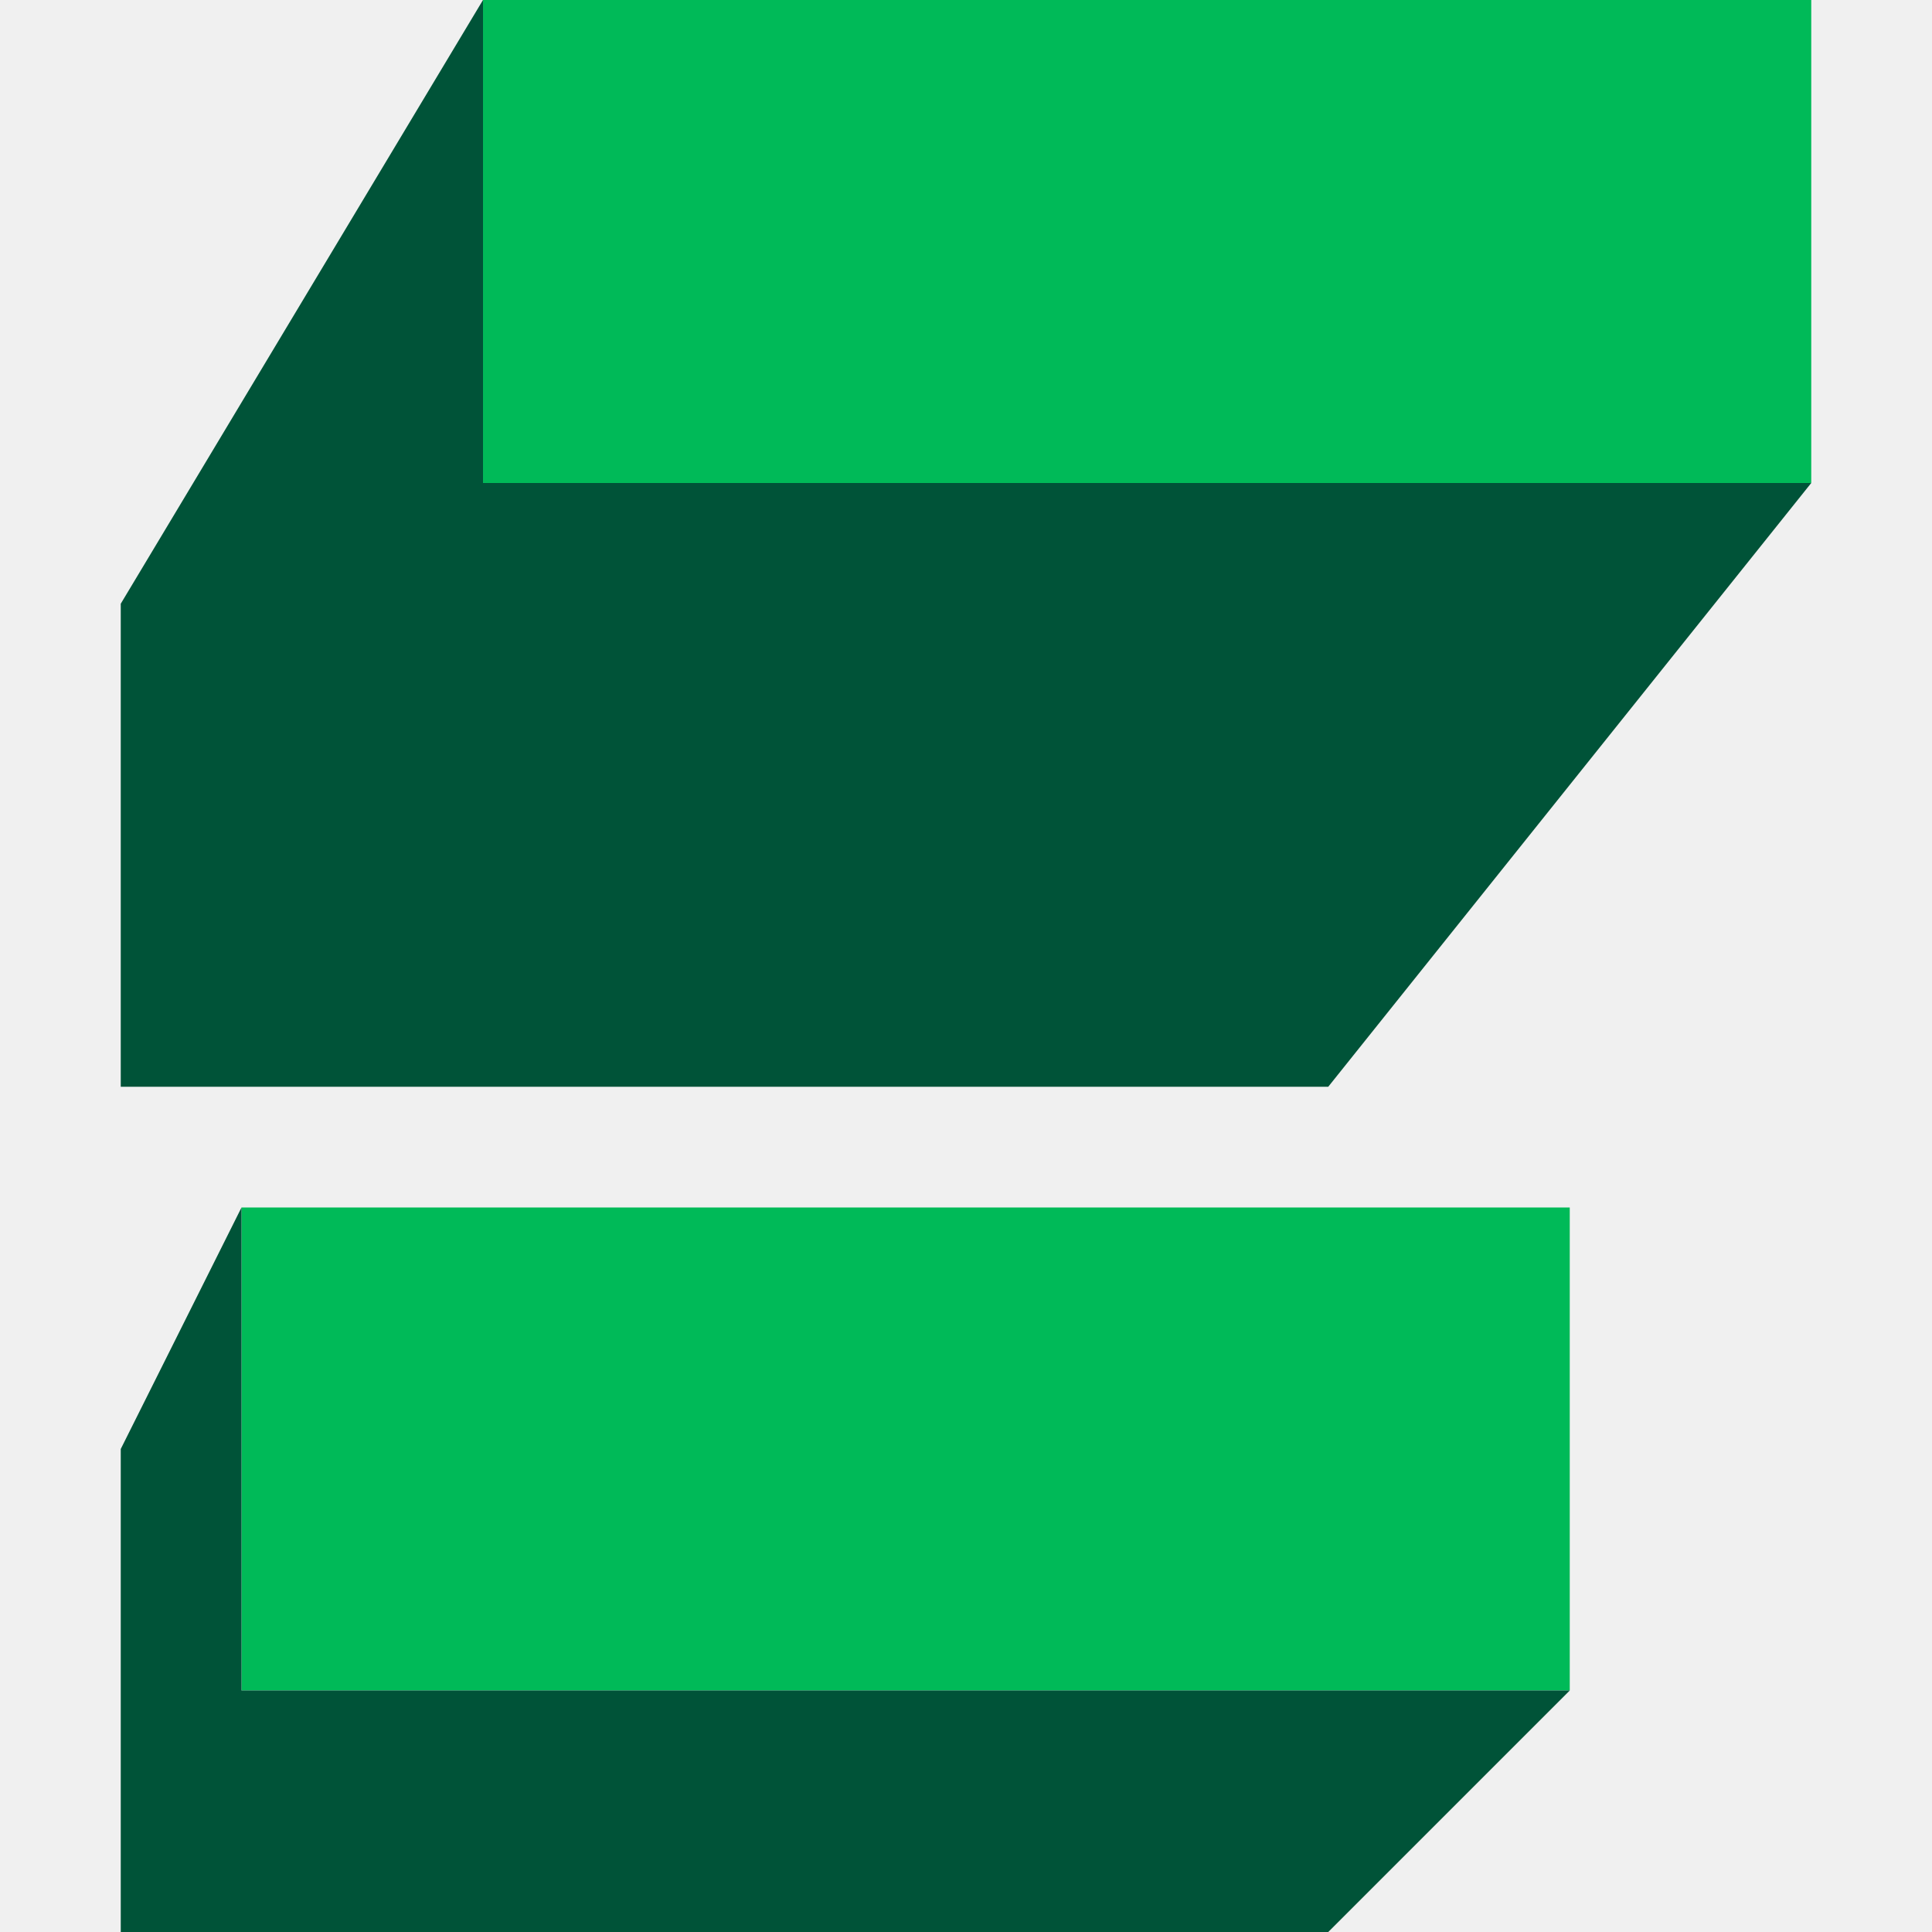
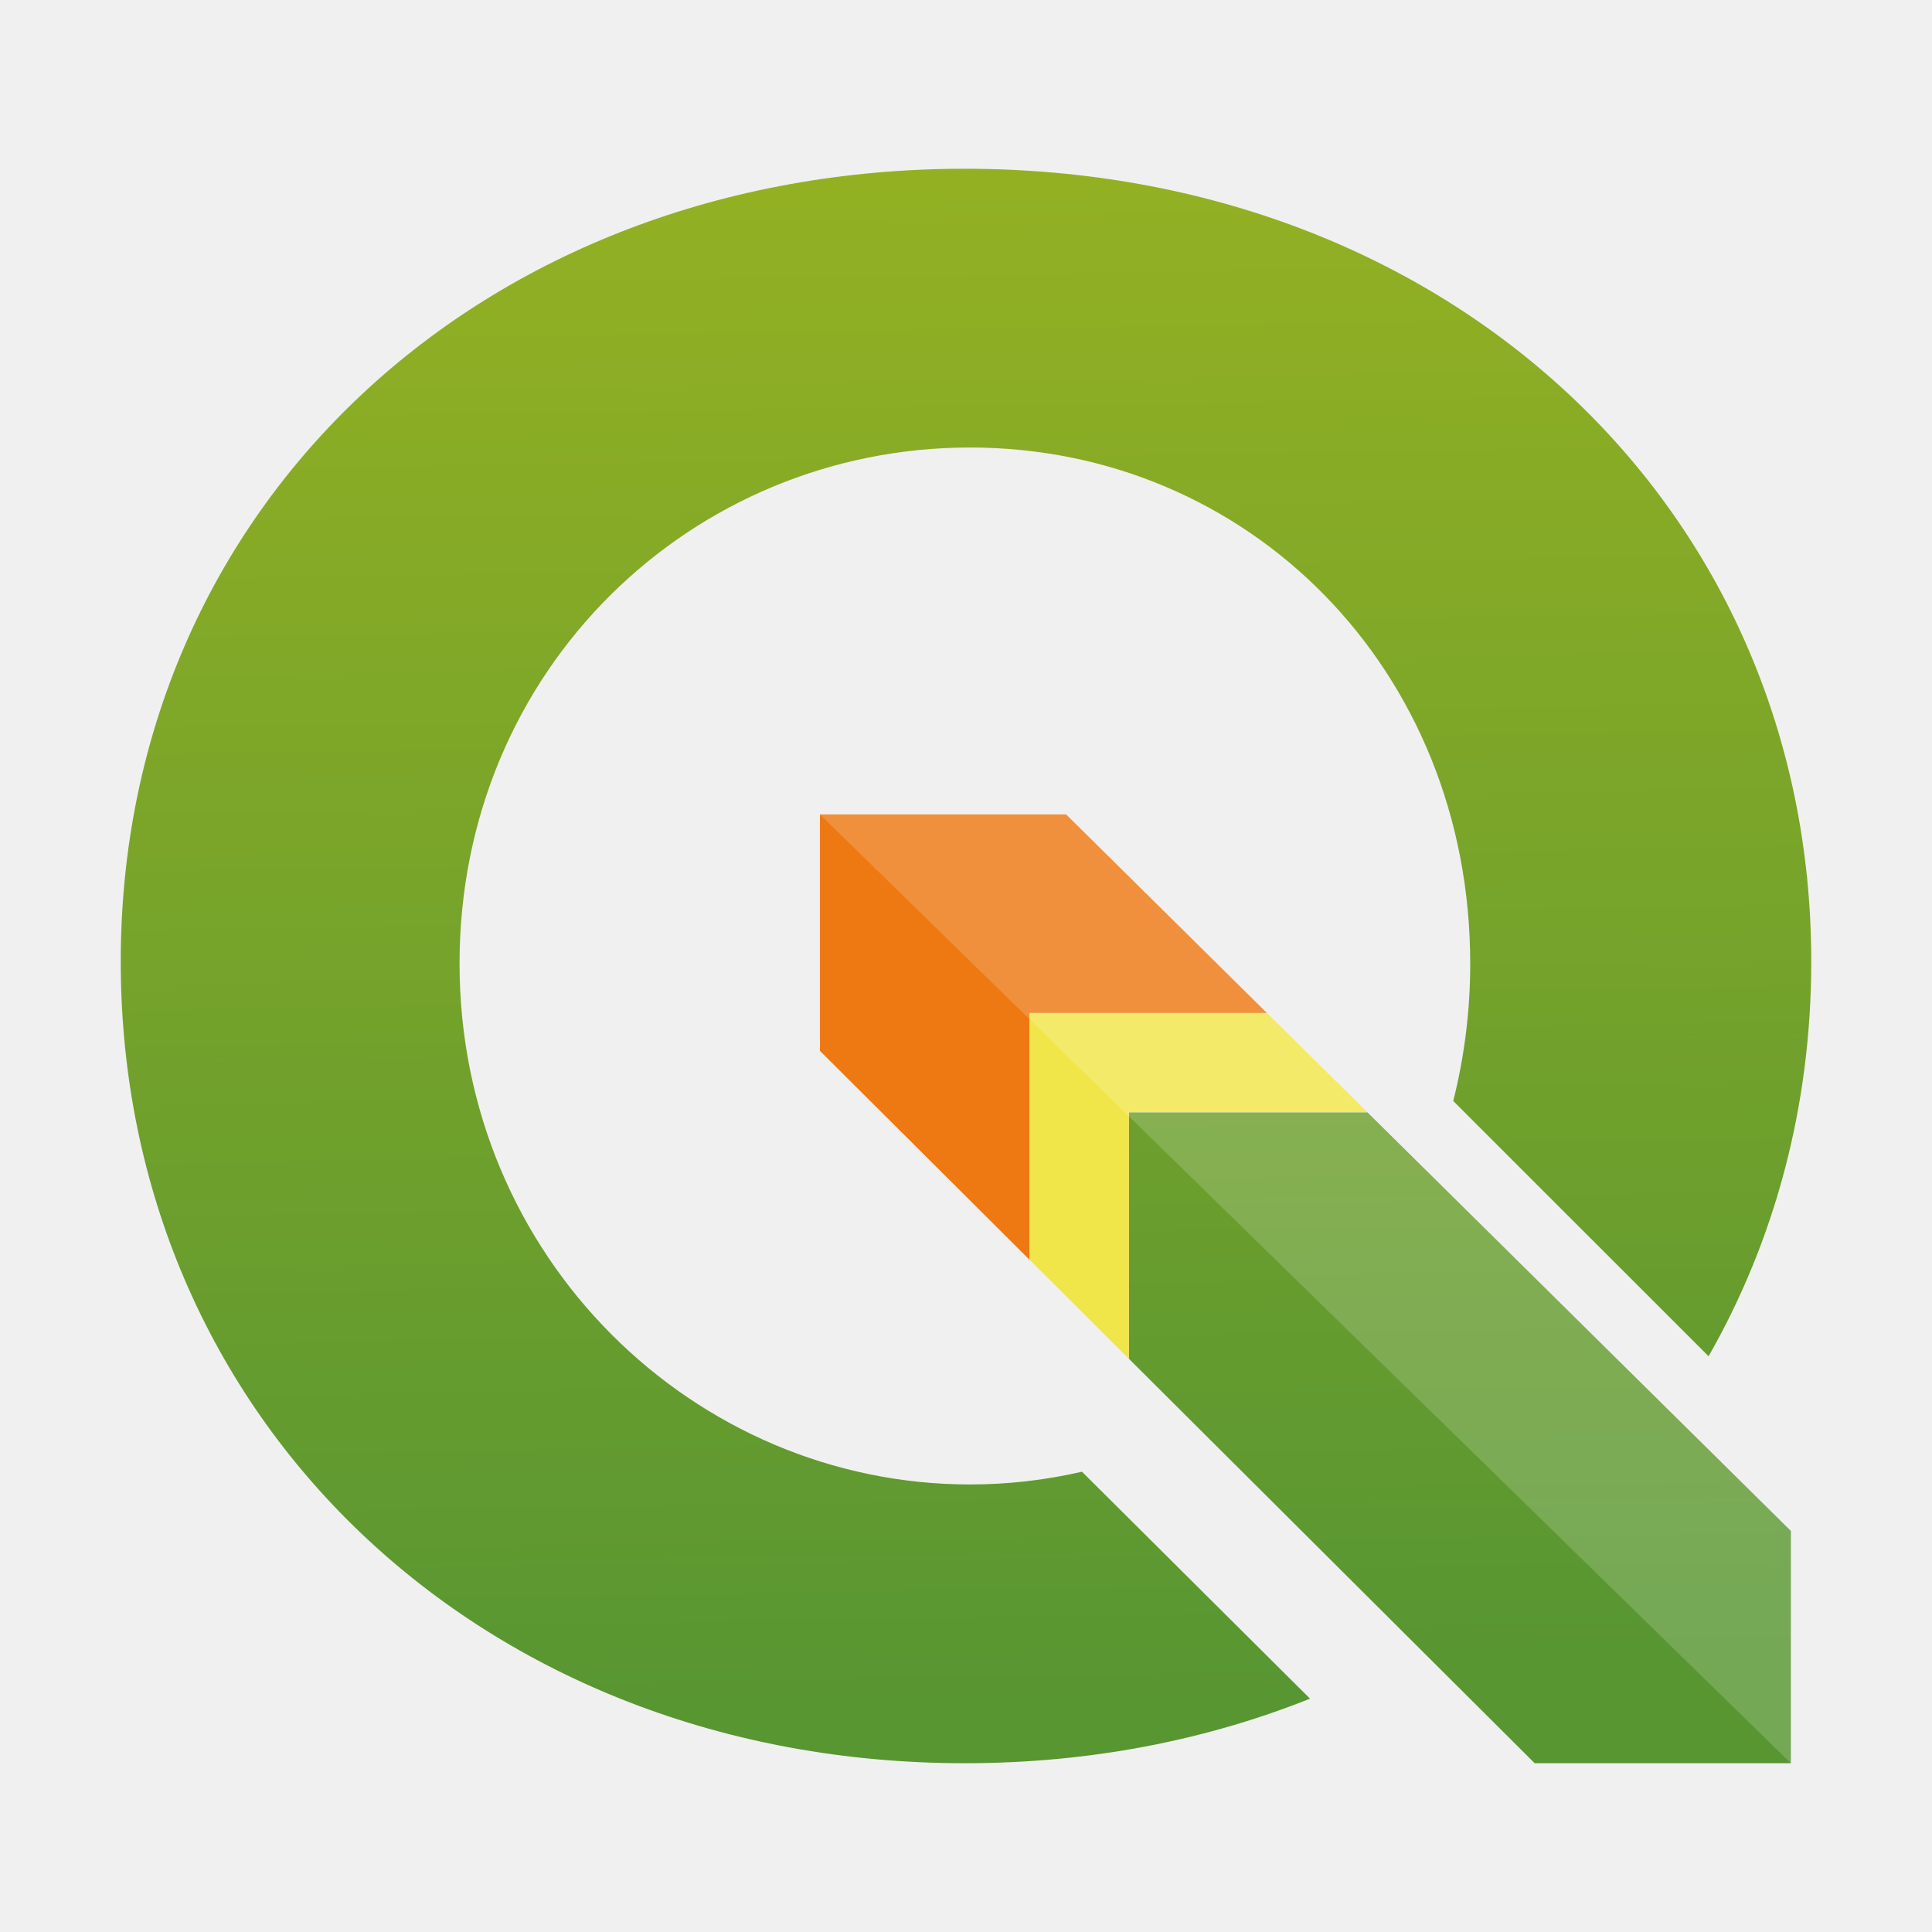
- <svg xmlns="http://www.w3.org/2000/svg" height="16" viewBox="0 0 16 16" width="16">
-   <g transform="translate(0 -1036.362)">
-     <path d="m4.5 1036.862h10v3h-10z" fill="#00ba58" stroke="#00ba58" />
-     <path d="m1 1041.362 3-5v4h11l-4 5h-10z" fill="#005338" fill-rule="evenodd" />
-     <path d="m2.5 1046.862h10v3h-10z" fill="#00ba58" stroke="#00ba58" />
-     <path d="m1 1048.362 1-2v4h11l-2 2h-10z" fill="#005338" fill-rule="evenodd" />
-   </g>
+ <svg xmlns="http://www.w3.org/2000/svg" xmlns:xlink="http://www.w3.org/1999/xlink" height="16" viewBox="0 0 66.666 66.667" width="16">
+   <linearGradient id="a">
+     <stop offset="0" stop-color="#589632" />
+     <stop offset="1" stop-color="#93b023" />
+   </linearGradient>
+   <linearGradient id="b" gradientUnits="userSpaceOnUse" x1="45.722" x2="44.919" xlink:href="#a" y1="55.358" y2="2.524" />
+   <linearGradient id="c" gradientUnits="userSpaceOnUse" x1="30.064" x2="29.267" xlink:href="#a" y1="57.105" y2="4.712" />
+   <path d="m35.527 34.956h8.19l-6.931-6.853h-8.492v8.16l7.233 7.21z" fill="#ee7913" />
+   <path d="m61.796 51.022-14.613-14.446h-8.23v8.504l14.003 13.957h8.84z" fill="url(#b)" transform="translate(0 1.806)" />
+   <path d="m38.953 38.381h8.23l-3.466-3.425h-8.19v8.516l3.426 3.415z" fill="#f0e64a" />
+   <path d="m37.335 48.978a17.173 17.173 0 0 1 -3.862.44c-9.52 0-17.616-7.828-17.616-17.977 0-10.15 8.007-17.805 17.616-17.805 9.608 0 17.259 7.655 17.259 17.805a19.351 19.351 0 0 1 -.586 4.744l8.811 8.809c2.272-3.98 3.543-8.608 3.543-13.621 0-15.643-12.484-27.356-29.206-27.356-16.645 0-29.128 11.636-29.128 27.356 0 15.798 12.484 27.664 29.128 27.664 4.298 0 8.314-.79 11.91-2.228z" fill="url(#c)" transform="translate(0 1.806)" />
+   <path d="m28.294 28.103 33.502 32.74v-8.016l-14.613-14.444-3.466-3.426-6.931-6.853z" fill="#fff" fill-opacity=".172" />
</svg>
